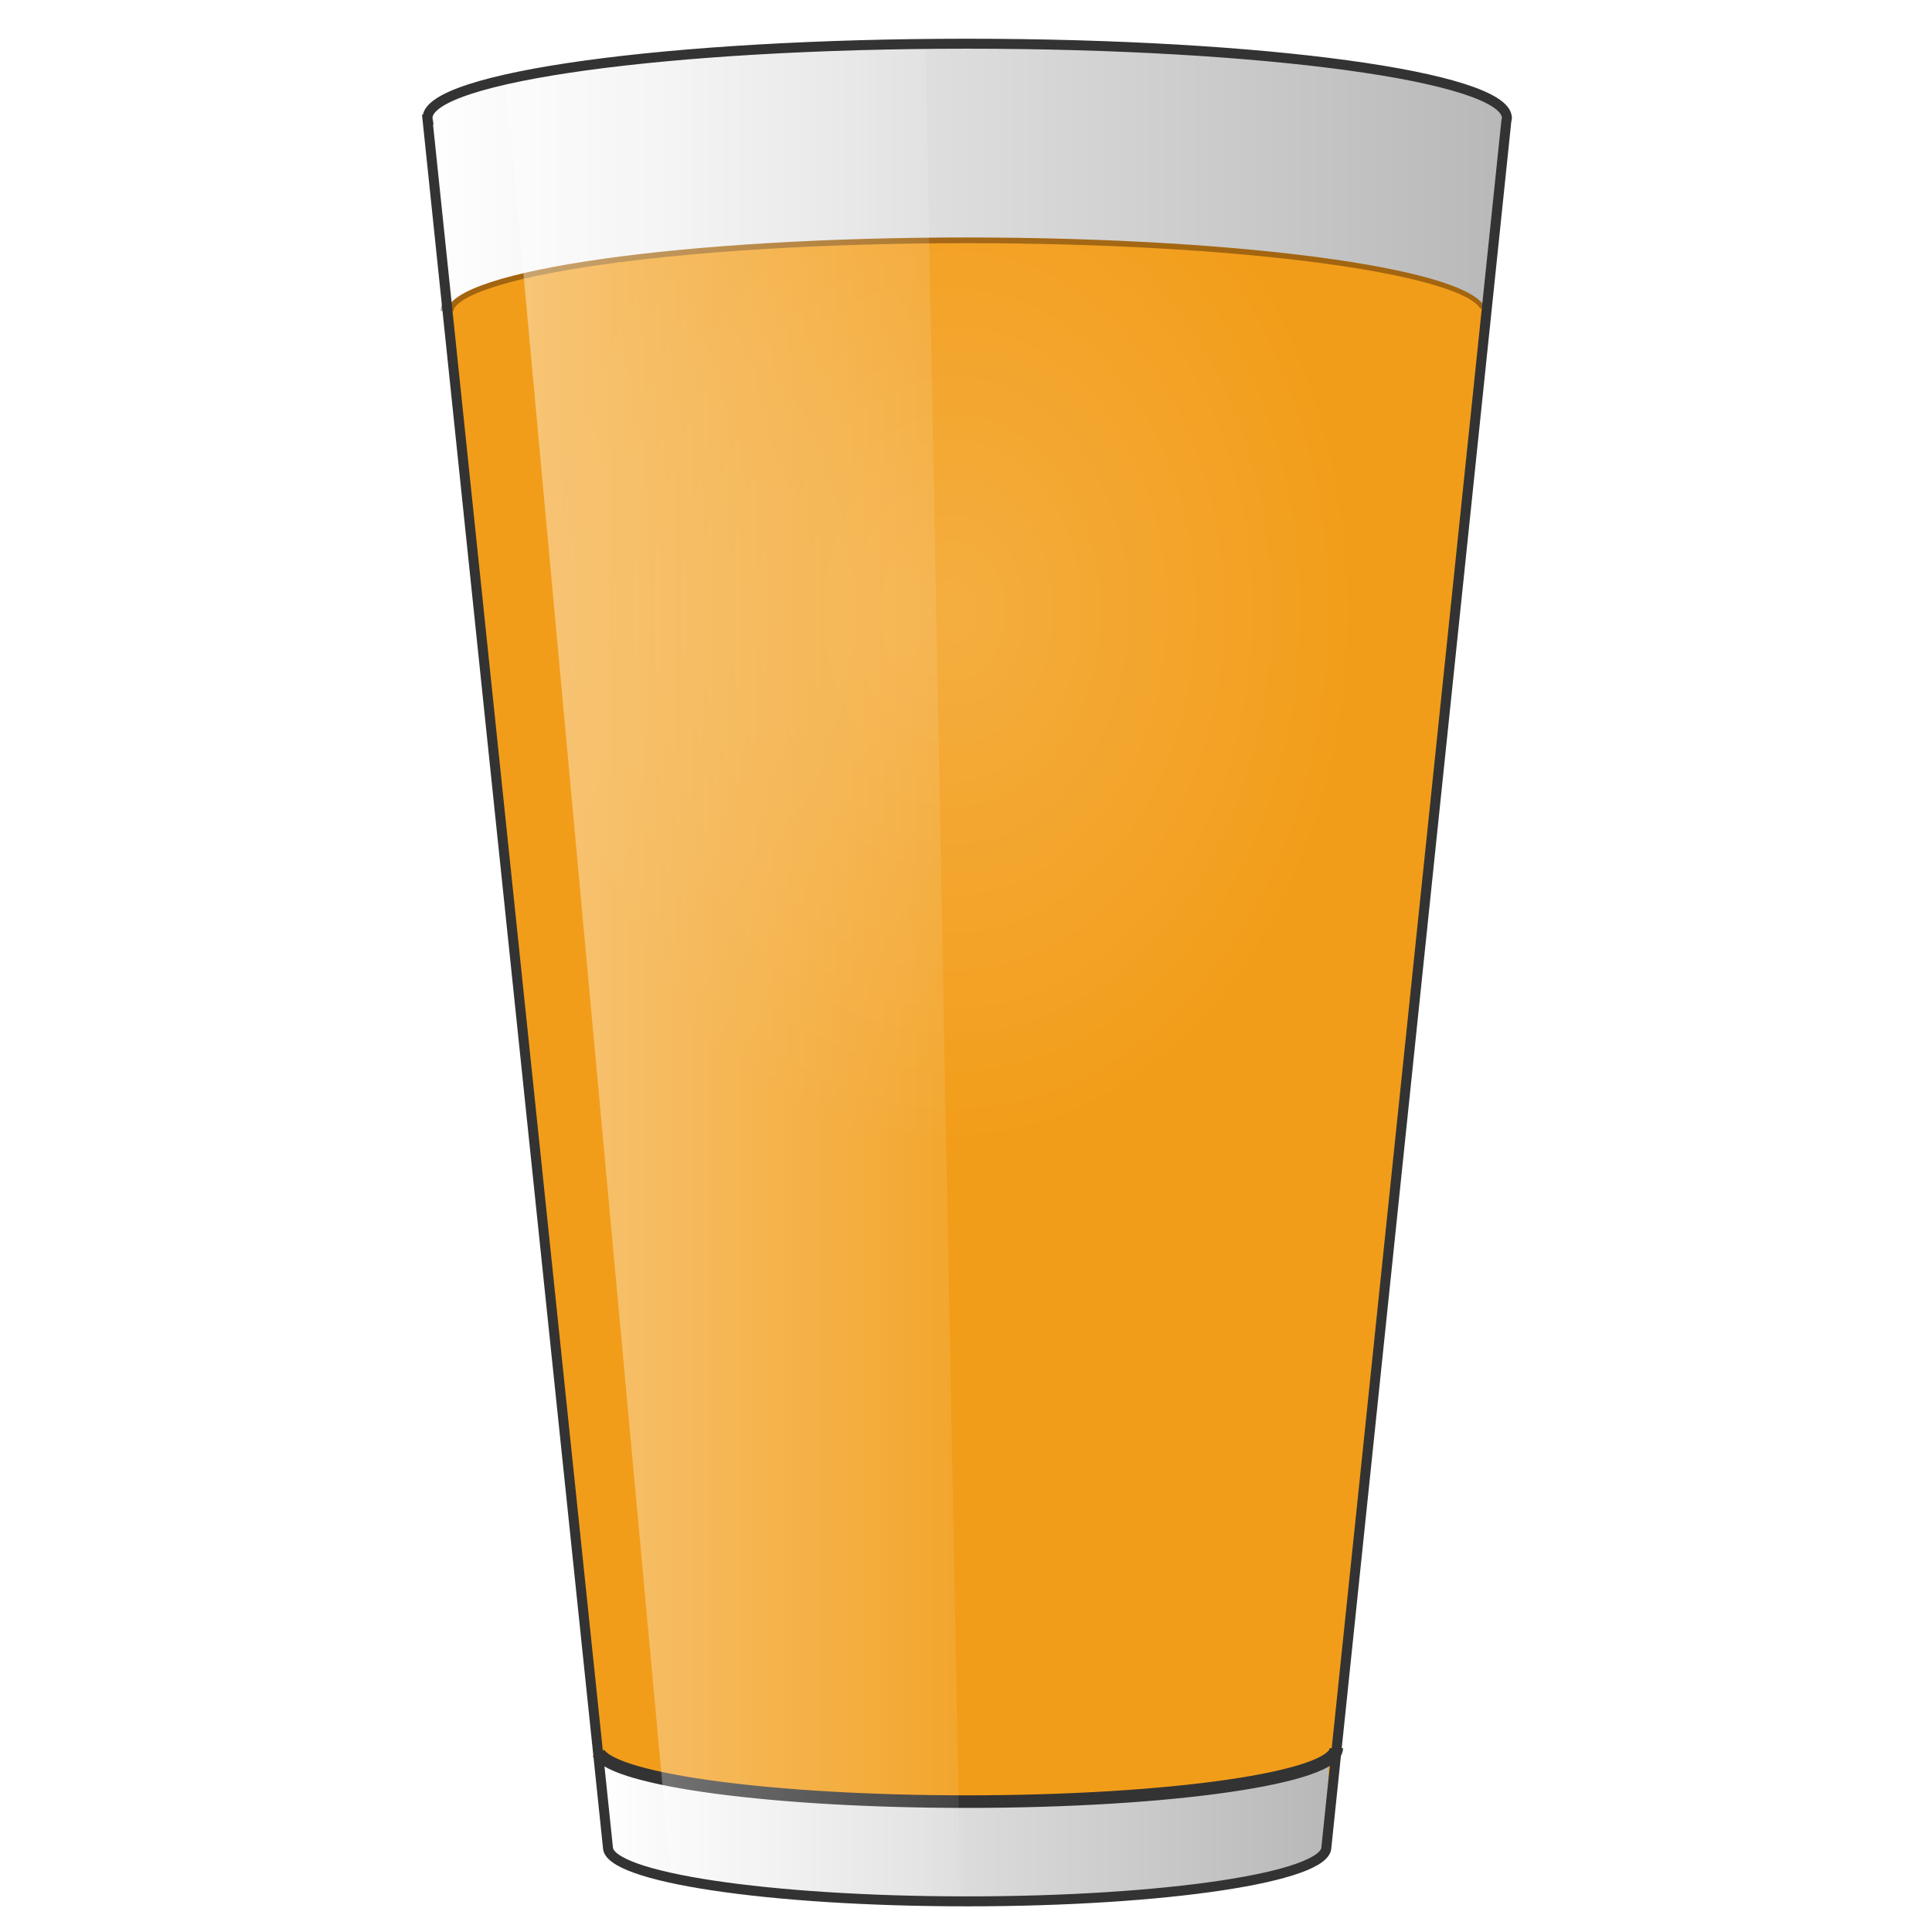
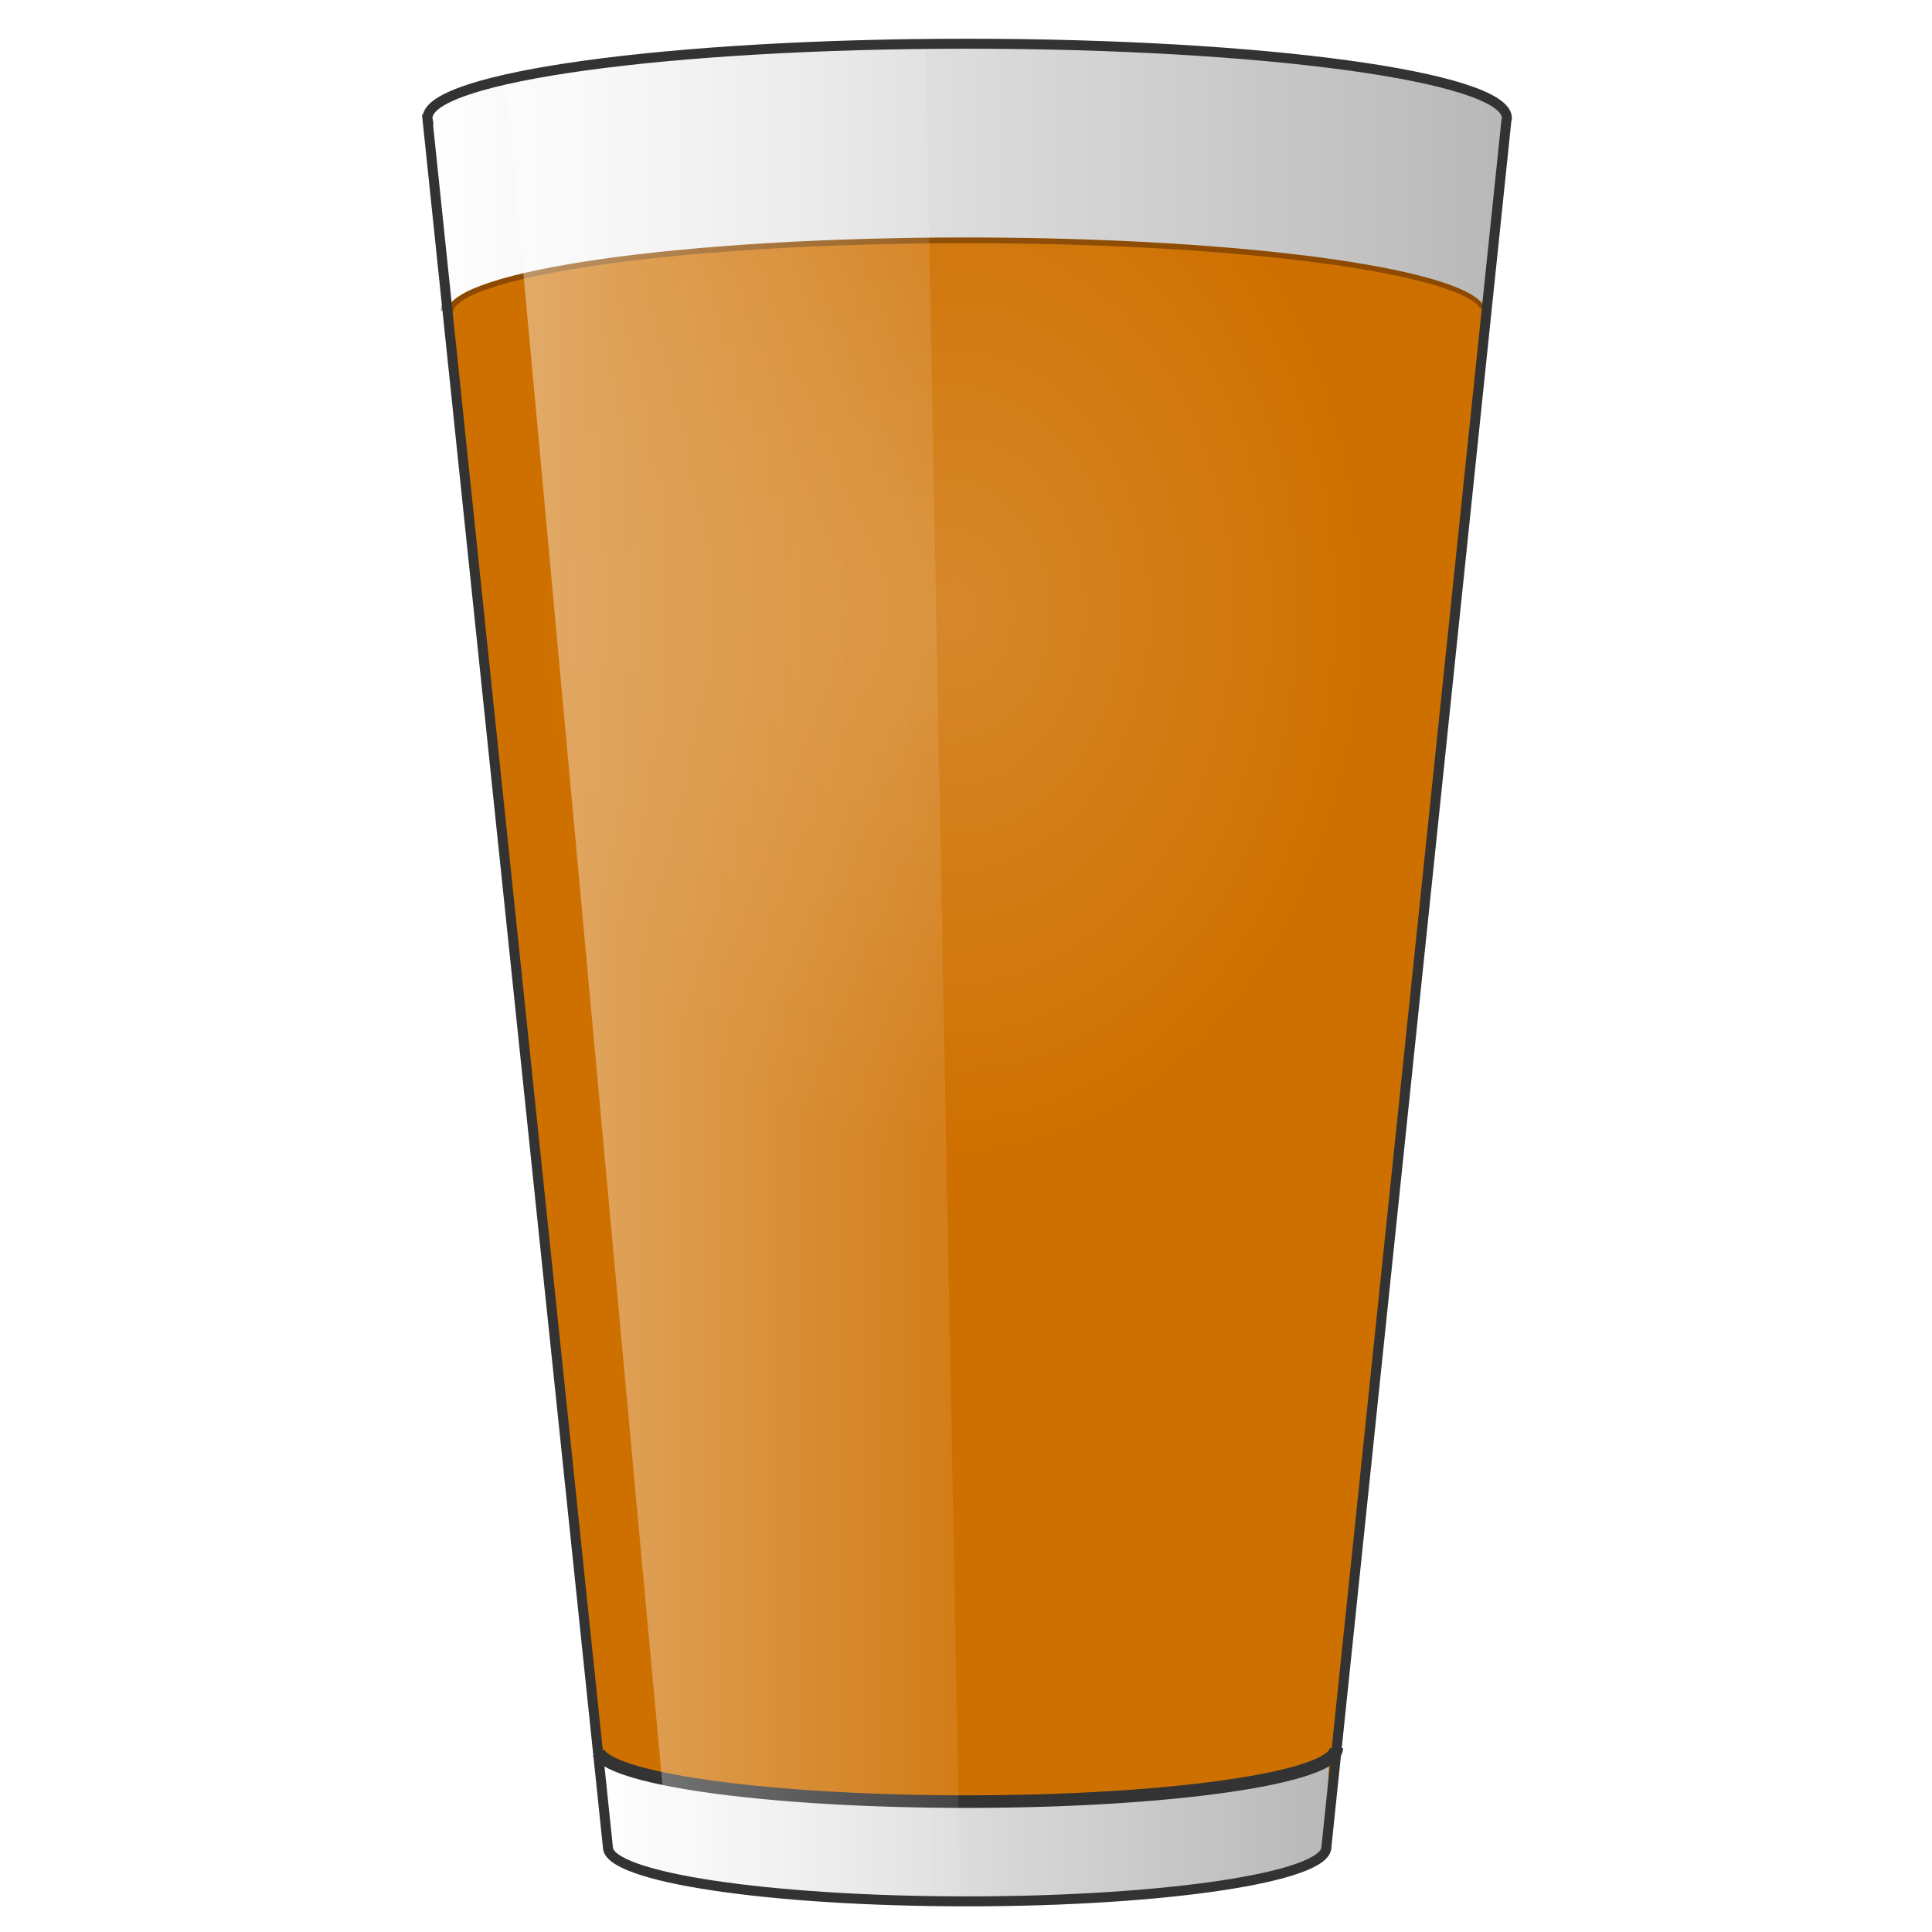
<svg xmlns="http://www.w3.org/2000/svg" xmlns:xlink="http://www.w3.org/1999/xlink" width="60" height="60" id="svg3005" version="1.1">
  <defs id="defs3007">
    <linearGradient id="linearGradient3806">
      <stop style="stop-color:#ffffff;stop-opacity:0.169;" offset="0" id="stop3808" />
      <stop style="stop-color:#ffffff;stop-opacity:0;" offset="1" id="stop3810" />
    </linearGradient>
    <linearGradient id="linearGradient3796">
      <stop style="stop-color:#ffffff;stop-opacity:0.421;" offset="0" id="stop3798" />
      <stop style="stop-color:#ffffff;stop-opacity:0.087;" offset="1" id="stop3800" />
    </linearGradient>
    <linearGradient gradientTransform="matrix(0.2639907,0,0,0.9395734,171.5533,52.93546)" gradientUnits="userSpaceOnUse" y2="614.677" x2="593.955" y1="614.677" x1="139.455" id="linearGradient3248" xlink:href="#linearGradient3242" />
    <linearGradient id="linearGradient3218">
      <stop id="stop3220" offset="0" style="stop-color:#e6e6e6;stop-opacity:1;" />
      <stop id="stop3222" offset="1" style="stop-color:#e6e6e6;stop-opacity:0;" />
    </linearGradient>
    <linearGradient id="linearGradient3242">
      <stop style="stop-color:#ffffff;stop-opacity:1;" offset="0" id="stop3804" />
      <stop id="stop3246" offset="1" style="stop-color:#b8b8b8;stop-opacity:1;" />
    </linearGradient>
    <linearGradient id="linearGradient3449">
      <stop id="stop3451" offset="0" style="stop-color:#ffffff;stop-opacity:0;" />
      <stop style="stop-color:#ffffff;stop-opacity:1;" offset="0.495" id="stop3457" />
      <stop id="stop3453" offset="1" style="stop-color:#ffffff;stop-opacity:0;" />
    </linearGradient>
    <linearGradient xlink:href="#linearGradient3242" id="linearGradient3798" x1="281.612" y1="708.436" x2="448.706" y2="708.436" gradientUnits="userSpaceOnUse" gradientTransform="matrix(1.755118,0,0,2.436024,-26.40233,-1141.284)" />
    <linearGradient xlink:href="#linearGradient3242" id="linearGradient3788" x1="241.75" y1="318.094" x2="489.469" y2="318.094" gradientUnits="userSpaceOnUse" gradientTransform="matrix(1.755118,0,0,1.717356,-26.40233,-622.2263)" />
    <linearGradient xlink:href="#linearGradient3796" id="linearGradient3802" x1="259.75" y1="504.672" x2="364.125" y2="504.672" gradientUnits="userSpaceOnUse" gradientTransform="matrix(1.755118,0,0,1.717356,-26.40233,-622.2263)" />
    <radialGradient xlink:href="#linearGradient3806" id="radialGradient3812" cx="362.34" cy="487.742" fx="362.34" fy="487.742" r="93.893" gradientTransform="matrix(1,0,0,1.355705,0,-173.4919)" gradientUnits="userSpaceOnUse" />
    <linearGradient xlink:href="#linearGradient3242" id="linearGradient3030" gradientUnits="userSpaceOnUse" gradientTransform="matrix(1.755118,0,0,2.436024,-26.40233,-1141.284)" x1="281.612" y1="708.436" x2="448.706" y2="708.436" />
    <radialGradient xlink:href="#linearGradient3806" id="radialGradient3032" gradientUnits="userSpaceOnUse" gradientTransform="matrix(1,0,0,1.355705,0,-173.4919)" cx="362.34" cy="487.742" fx="362.34" fy="487.742" r="93.893" />
    <linearGradient xlink:href="#linearGradient3242" id="linearGradient3034" gradientUnits="userSpaceOnUse" gradientTransform="matrix(1.755118,0,0,1.717356,-26.40233,-622.2263)" x1="241.75" y1="318.094" x2="489.469" y2="318.094" />
    <linearGradient xlink:href="#linearGradient3796" id="linearGradient3036" gradientUnits="userSpaceOnUse" gradientTransform="matrix(1.755118,0,0,1.717356,-26.40233,-622.2263)" x1="259.75" y1="504.672" x2="364.125" y2="504.672" />
  </defs>
  <g id="layer1" transform="translate(-331.4976,-595.6084)">
    <g id="g3020" transform="matrix(0.07710731,0,0,0.07710731,314.082,606.977)">
-       <path id="path3019" d="M 469.559,584.11 401.931,-52.983 627.356,-98.604 829.165,-63.717 761.001,587.331 z" style="fill:#f29d19;stroke:none" />
+       <path id="path3019" d="M 469.559,584.11 401.931,-52.983 627.356,-98.604 829.165,-63.717 761.001,587.331 z" style="fill:rgb(206,112,0);stroke:none" />
      <path id="path3781" d="m 763.657,557.99 c -7.057,15.67 -73.677,20.785 -150.067,20.785 -74.387,0 -138.902,-7.155 -147.923,-22.57 l 0.487,3.986 3.349,33.518 c 0,17.052 65.115,24.423 145.019,24.423 79.904,0 145.419,-7.894 145.419,-24.946 l 1.189,-32.072 3.168,-7.654 z" style="fill:url(#linearGradient3030);fill-opacity:1;stroke:none" />
      <path transform="matrix(1.755118,0,0,1.717356,-26.40233,-739.1043)" d="m 456.234,487.742 c 0,70.301 -42.038,127.292 -93.893,127.292 -51.856,0 -93.893,-56.99 -93.893,-127.292 0,-70.301 42.038,-127.292 93.893,-127.292 51.856,0 93.893,56.99 93.893,127.292 z" id="path3804" style="fill:url(#radialGradient3032);fill-opacity:1;stroke:none" />
      <path transform="matrix(-1.704616,0,0,-1.717356,1237.688,464.6563)" d="m 487.936,283.489 c 0,9.621 -55.014,17.42 -122.876,17.42 -64.637,0 -118.223,-7.099 -122.595,-16.242" id="path3808" style="opacity:0.743;fill:none;stroke:#2b1100;stroke-width:3.042;stroke-miterlimit:4;stroke-opacity:0.525;stroke-dasharray:none" />
      <path id="rect3769" d="m 615.258,-129.667 c -120.046,0 -217.36,13.37 -217.36,29.893 0,0.222 0.075,0.423 0.11,0.644 l -0.11,0 8.008,76.798 c 2.409,-16.353 95.517,-29.513 209.791,-29.463 114.146,0.05 206.665,13.241 208.585,29.571 l 0.219,0 7.953,-76.476 c 0.093,-0.36 0.219,-0.71 0.219,-1.073 0,-0.111 -0.046,-0.211 -0.055,-0.322 -1.296,-16.369 -98.121,-29.571 -217.36,-29.571 z" style="fill:url(#linearGradient3034);fill-opacity:1;stroke:none" />
      <path style="fill:none;stroke:#333333;stroke-width:2.982;stroke-miterlimit:4;stroke-opacity:1;stroke-dasharray:none" id="path3857" d="m 448.768,719.75 c 0,7 -37.018,12.675 -82.681,12.675 -42.78,0 -78.496,-5.003 -82.346,-11.534" transform="matrix(1.800985,0,0,1.700085,-44.11301,-667.0002)" />
      <path id="rect3790" d="m 598.639,-129.56 c -71.696,0.748 -133.725,6.222 -169.149,14.222 l 66.64,724.402 c 25.639,5.6 68.179,9.317 116.551,9.445 l -14.041,-748.069 z" style="fill:url(#linearGradient3036);fill-opacity:1;stroke:none" />
      <path id="path3016" d="m 615.395,-129.831 c 119.239,0 216.079,13.225 217.375,29.594 0.009,0.111 0.031,0.201 0.031,0.312 0,0.363 -0.126,0.702 -0.219,1.062 l -72.5,695.438 c 0,12.021 -64.783,21.781 -144.688,21.781 -79.904,0 -144.688,-9.76 -144.688,-21.781 l -72.656,-695.844 0.094,0 c -0.035,-0.221 -0.094,-0.434 -0.094,-0.656 0,-16.522 97.298,-29.906 217.344,-29.906 z" style="fill:none;stroke:#333333;stroke-width:4.011;stroke-miterlimit:4;stroke-opacity:1;stroke-dasharray:none" />
    </g>
  </g>
</svg>
